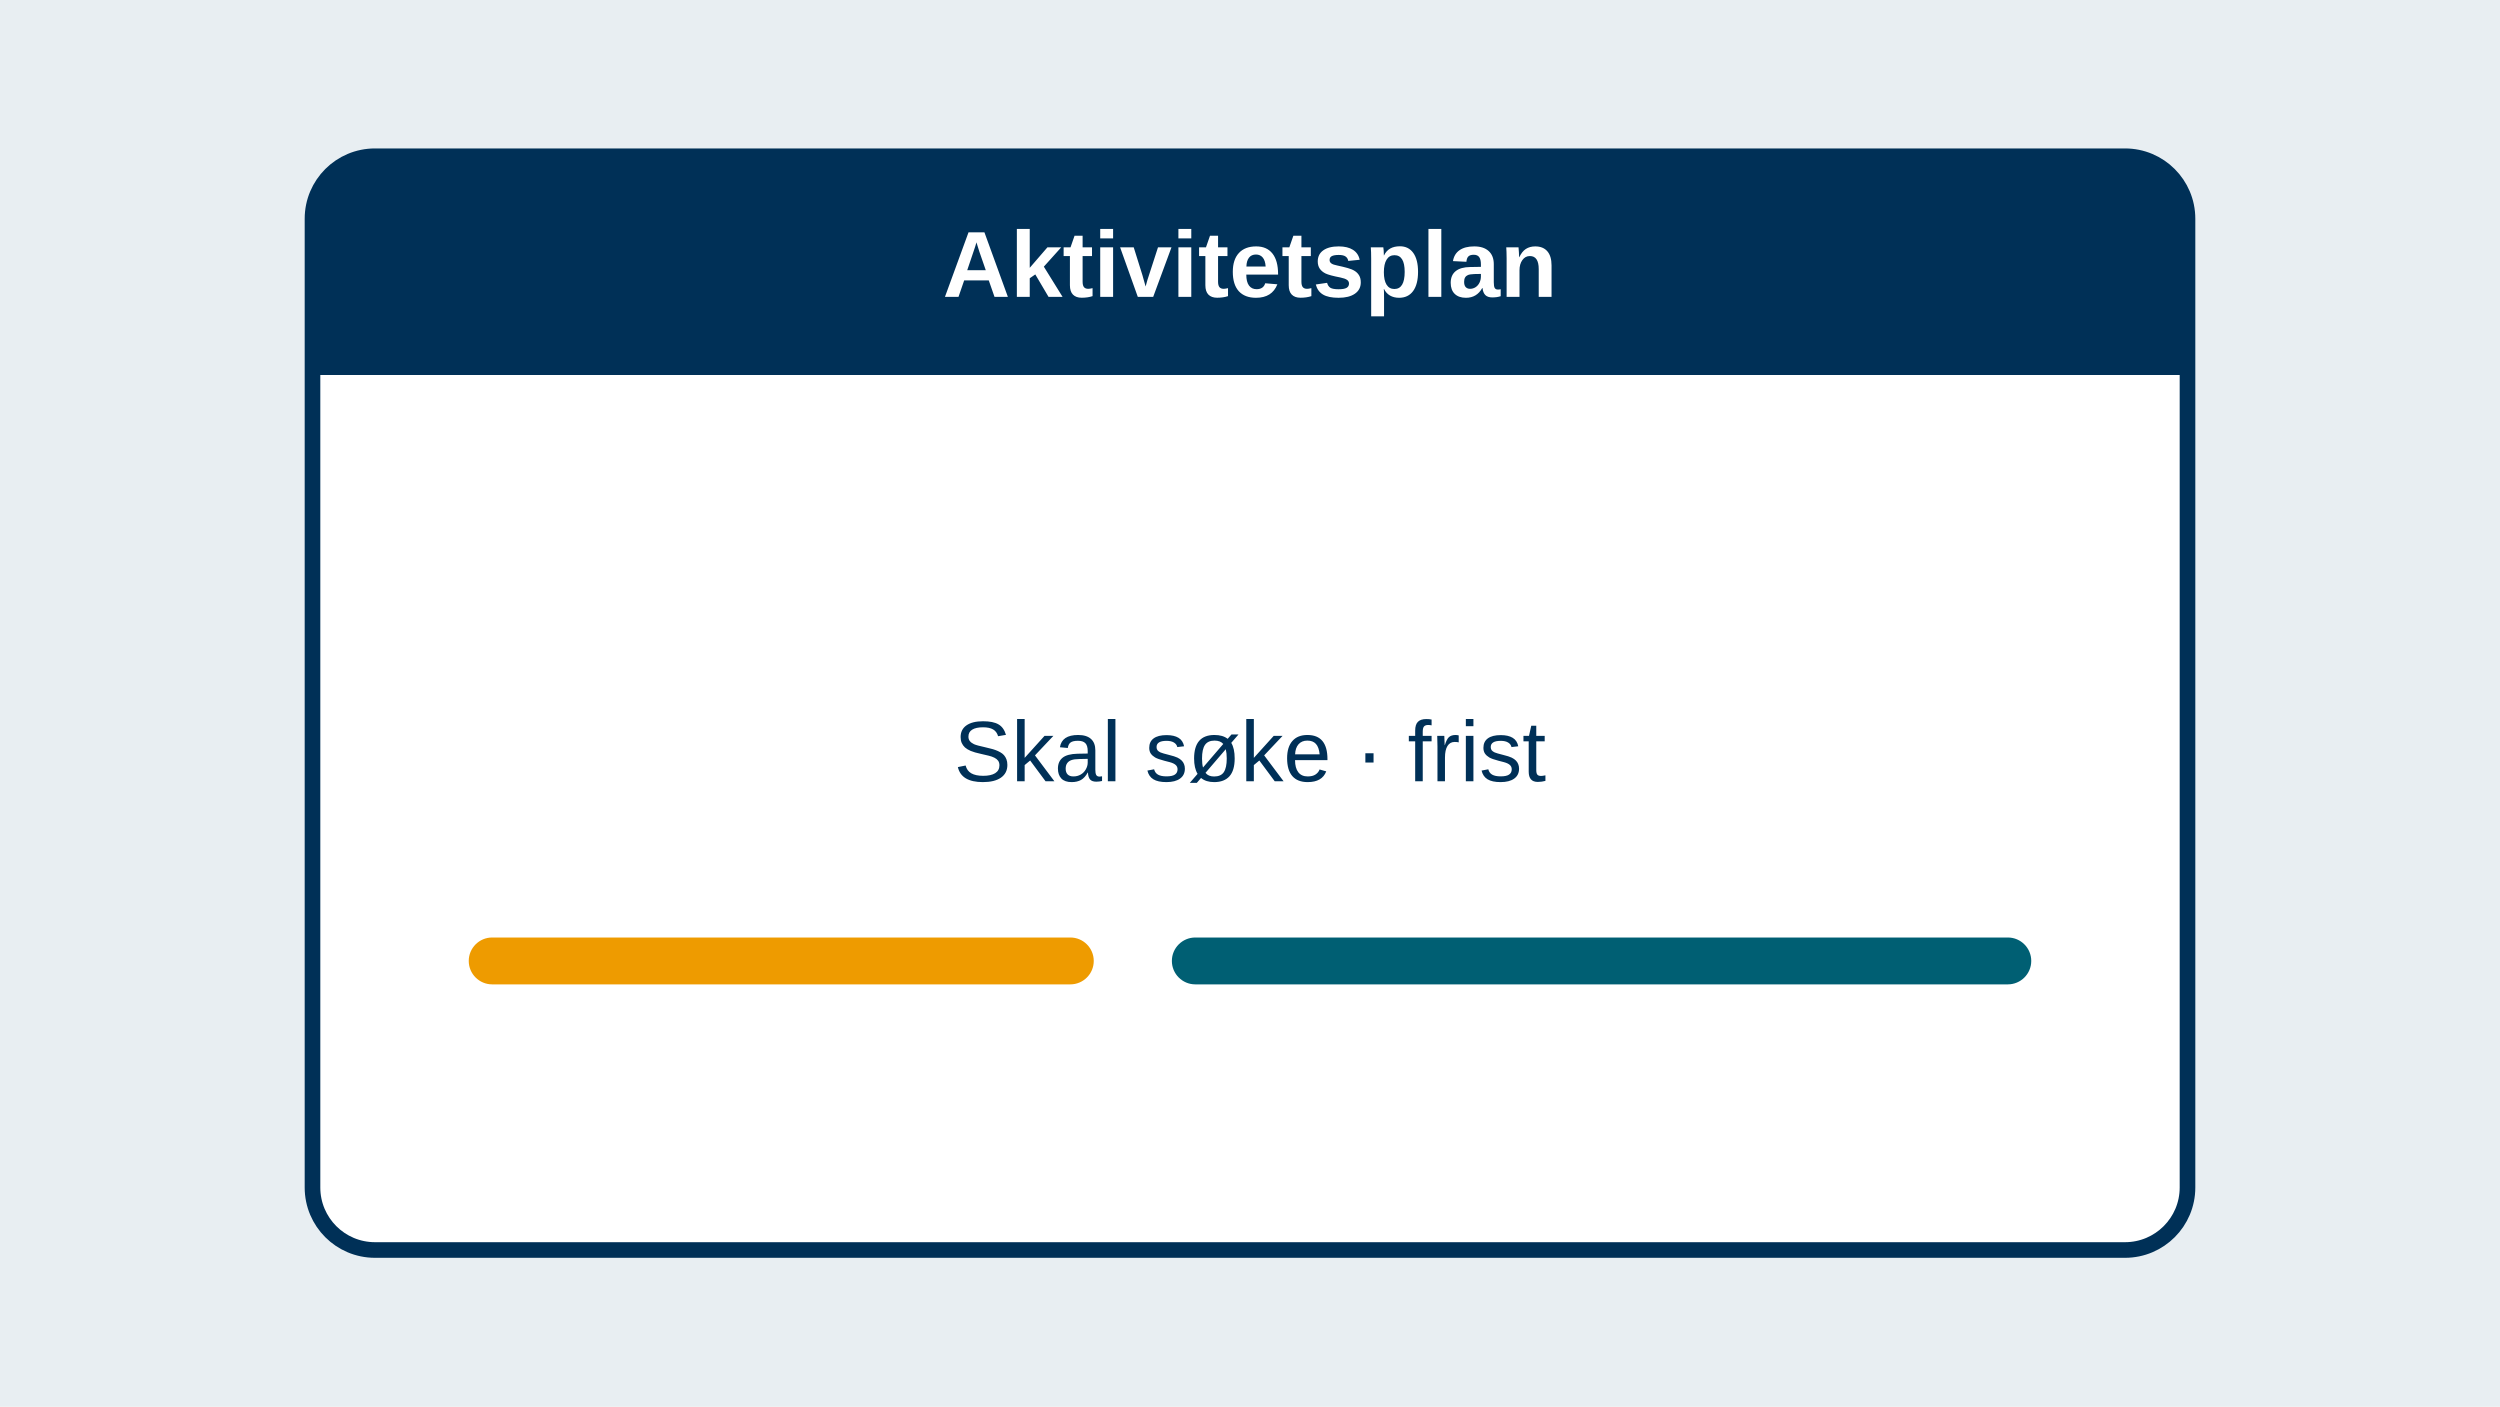
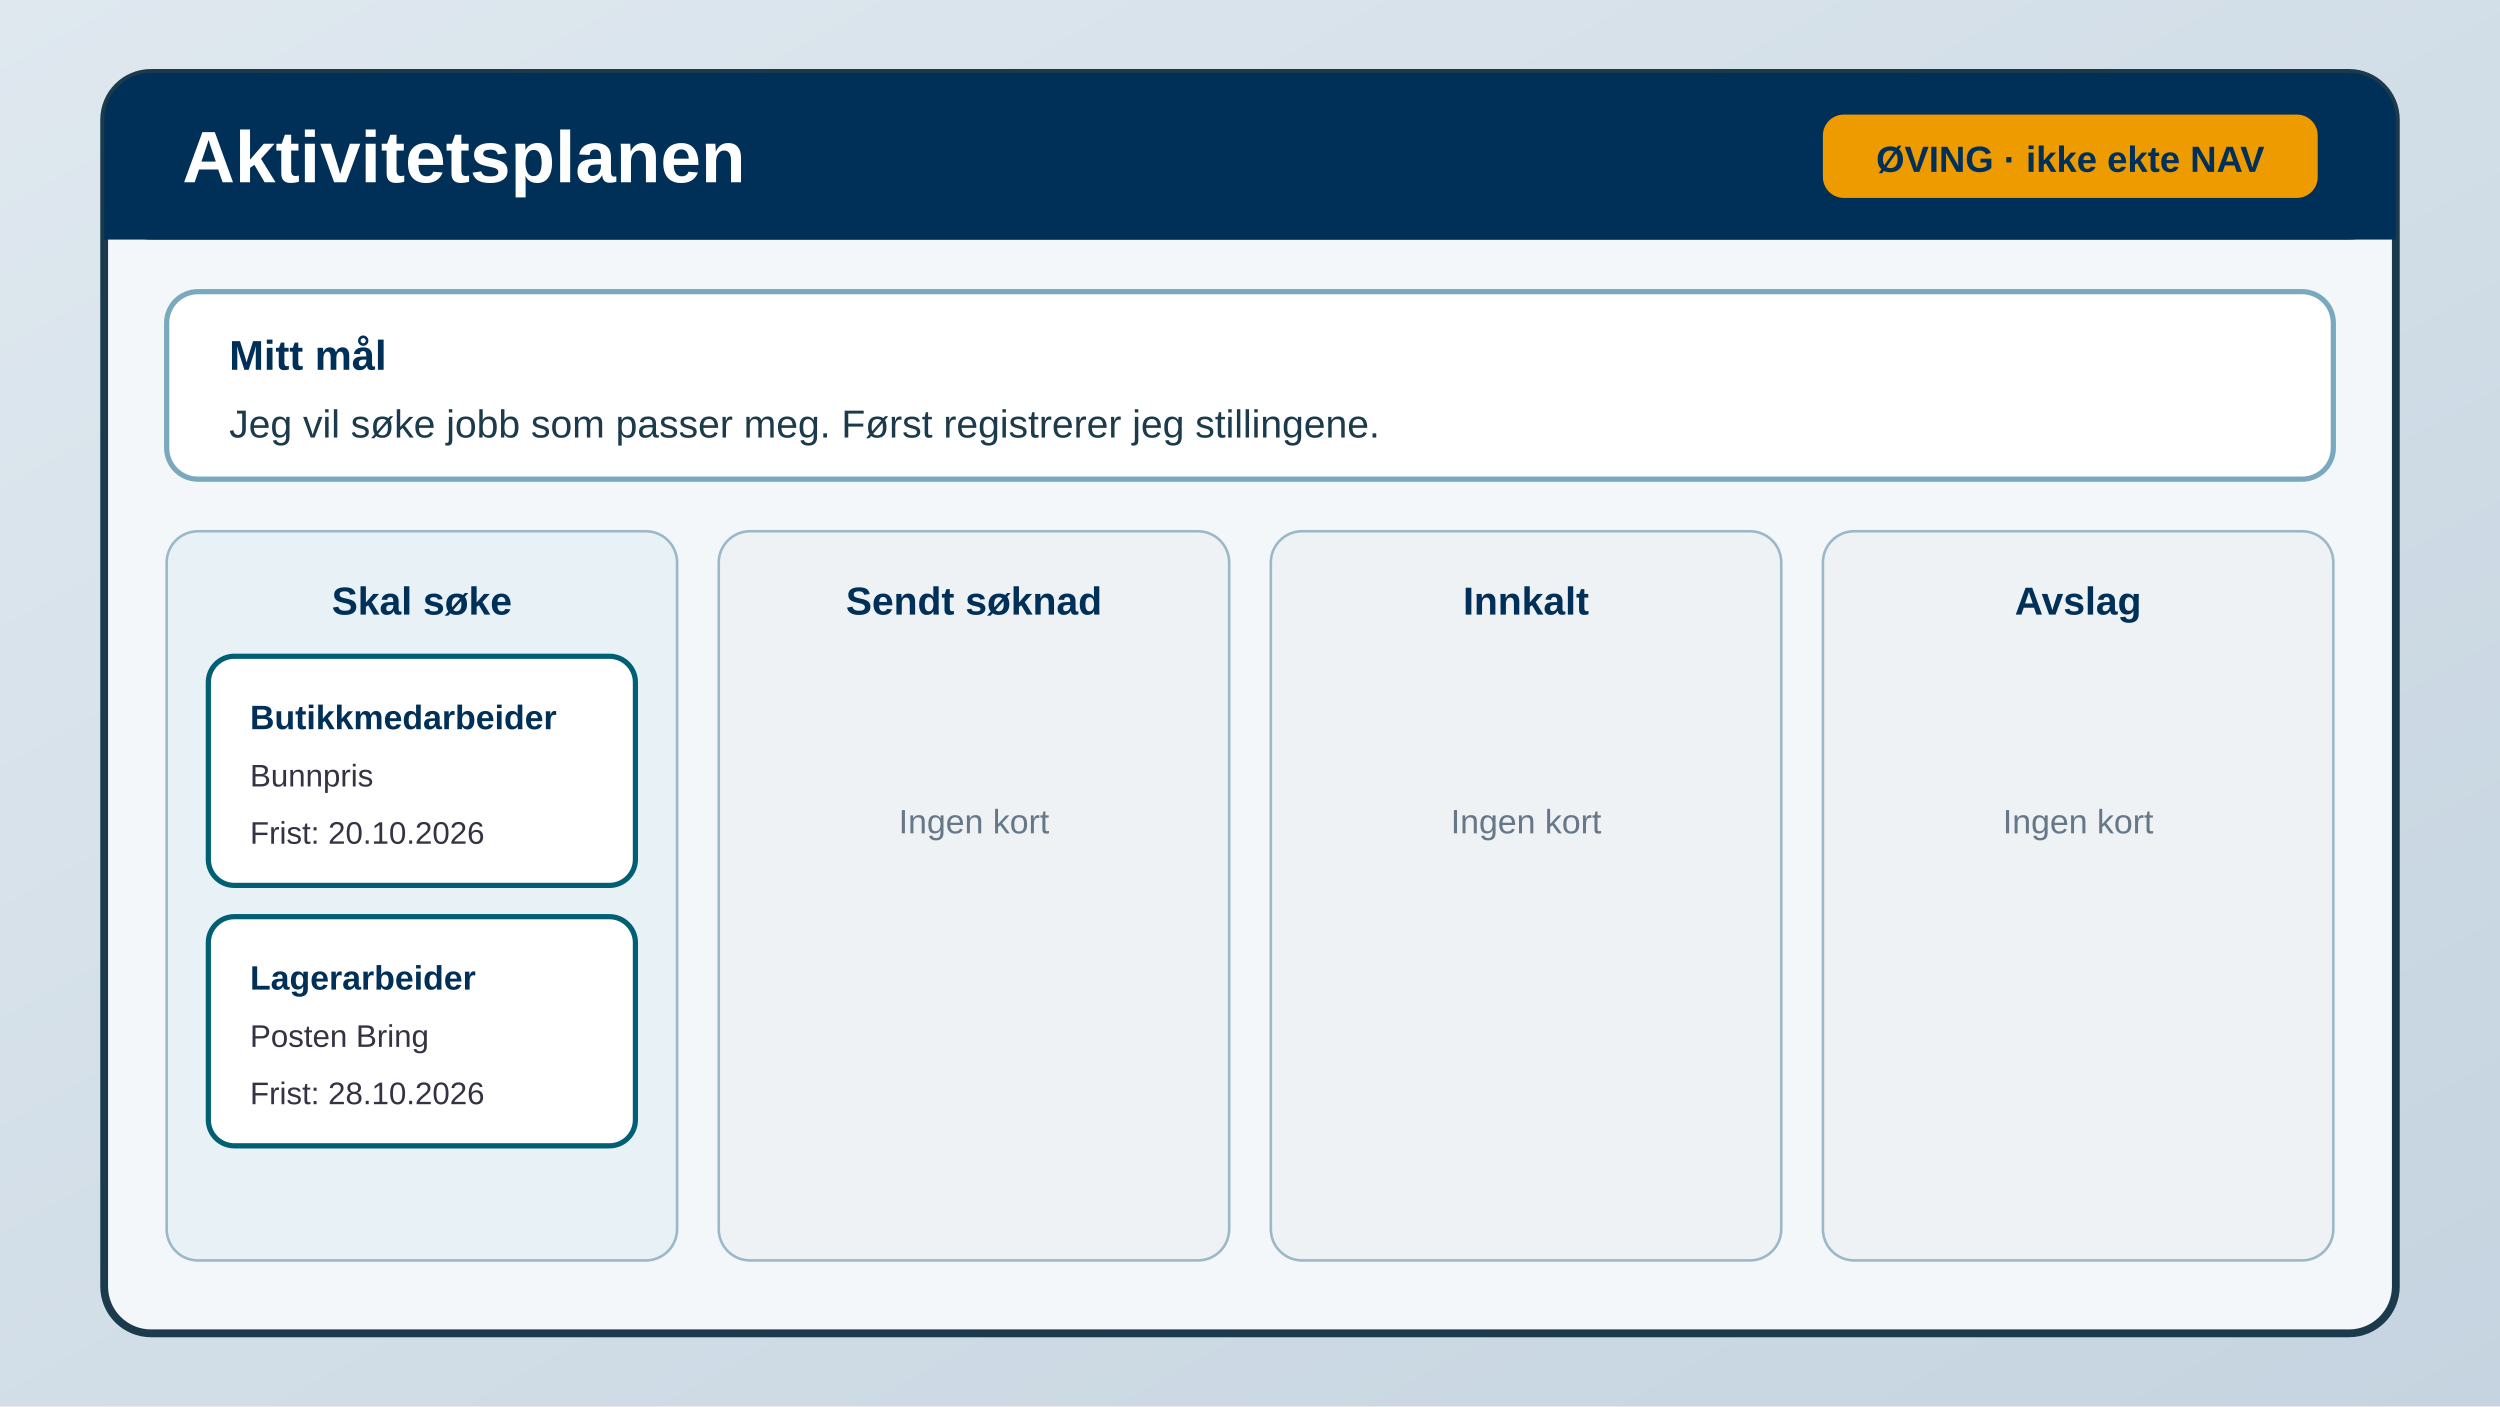
- <svg xmlns="http://www.w3.org/2000/svg" viewBox="0 0 640 360" role="img" aria-label="Aktivitetsplan med fire statuskolonner">
-   <rect width="640" height="360" fill="#E8EEF2" />
-   <rect x="80" y="40" width="480" height="280" rx="16" fill="#fff" stroke="#003057" stroke-width="4" />
-   <rect x="80" y="40" width="480" height="56" rx="16" fill="#003057" />
-   <rect x="80" y="80" width="480" height="16" fill="#003057" />
-   <text x="320" y="76" text-anchor="middle" fill="#fff" font-family="Segoe UI, Arial" font-size="24" font-weight="700">Aktivitetsplan</text>
-   <text x="320" y="200" text-anchor="middle" fill="#003057" font-family="Segoe UI, Arial" font-size="22">Skal søke · frist</text>
-   <rect x="120" y="240" width="160" height="12" rx="6" fill="#EE9B00" />
-   <rect x="300" y="240" width="220" height="12" rx="6" fill="#005F73" />
+ <svg xmlns="http://www.w3.org/2000/svg" viewBox="0 0 960 540" role="img" aria-label="Aktivitetsplanen med mål og fire statuskolonner">
+   <defs>
+     <linearGradient id="bg" x1="0" y1="0" x2="1" y2="1">
+       <stop offset="0%" stop-color="#dfe8ef" />
+       <stop offset="100%" stop-color="#c5d4e0" />
+     </linearGradient>
+   </defs>
+   <rect width="960" height="540" fill="url(#bg)" />
+   <rect x="40" y="28" width="880" height="484" rx="18" fill="#f4f7fa" stroke="#1b3a4b" stroke-width="3" />
+   <rect x="40" y="28" width="880" height="64" rx="18" fill="#003057" />
+   <rect x="40" y="76" width="880" height="16" fill="#003057" />
+   <text x="70" y="70" fill="#fff" font-family="Segoe UI, Arial, sans-serif" font-size="28" font-weight="700">Aktivitetsplanen</text>
+   <rect x="700" y="44" width="190" height="32" rx="8" fill="#EE9B00" />
+   <text x="795" y="66" text-anchor="middle" fill="#003057" font-family="Segoe UI, Arial, sans-serif" font-size="14" font-weight="700">ØVING · ikke ekte NAV</text>
+   <rect x="64" y="112" width="832" height="72" rx="12" fill="#fff" stroke="#7aa8bc" stroke-width="2" />
+   <text x="88" y="142" fill="#003057" font-family="Segoe UI, Arial, sans-serif" font-size="16" font-weight="700">Mitt mål</text>
+   <text x="88" y="168" fill="#1b3a4b" font-family="Segoe UI, Arial, sans-serif" font-size="15">Jeg vil søke jobb som passer meg. Først registrerer jeg stillingene.</text>
+   <g font-family="Segoe UI, Arial, sans-serif">
+     <rect x="64" y="204" width="196" height="280" rx="12" fill="#e8f1f6" stroke="#9bb8c8" />
+     <text x="162" y="236" text-anchor="middle" fill="#003057" font-size="15" font-weight="700">Skal søke</text>
+     <rect x="80" y="252" width="164" height="88" rx="10" fill="#fff" stroke="#005F73" stroke-width="2" />
+     <text x="96" y="280" fill="#003057" font-size="13" font-weight="700">Butikkmedarbeider</text>
+     <text x="96" y="302" fill="#334" font-size="12">Bunnpris</text>
+     <text x="96" y="324" fill="#334" font-size="12">Frist: 20.10.2026</text>
+     <rect x="80" y="352" width="164" height="88" rx="10" fill="#fff" stroke="#005F73" stroke-width="2" />
+     <text x="96" y="380" fill="#003057" font-size="13" font-weight="700">Lagerarbeider</text>
+     <text x="96" y="402" fill="#334" font-size="12">Posten Bring</text>
+     <text x="96" y="424" fill="#334" font-size="12">Frist: 28.10.2026</text>
+     <rect x="276" y="204" width="196" height="280" rx="12" fill="#eef2f5" stroke="#9bb8c8" />
+     <text x="374" y="236" text-anchor="middle" fill="#003057" font-size="15" font-weight="700">Sendt søknad</text>
+     <text x="374" y="320" text-anchor="middle" fill="#667788" font-size="13">Ingen kort</text>
+     <rect x="488" y="204" width="196" height="280" rx="12" fill="#eef2f5" stroke="#9bb8c8" />
+     <text x="586" y="236" text-anchor="middle" fill="#003057" font-size="15" font-weight="700">Innkalt</text>
+     <text x="586" y="320" text-anchor="middle" fill="#667788" font-size="13">Ingen kort</text>
+     <rect x="700" y="204" width="196" height="280" rx="12" fill="#eef2f5" stroke="#9bb8c8" />
+     <text x="798" y="236" text-anchor="middle" fill="#003057" font-size="15" font-weight="700">Avslag</text>
+     <text x="798" y="320" text-anchor="middle" fill="#667788" font-size="13">Ingen kort</text>
+   </g>
</svg>
